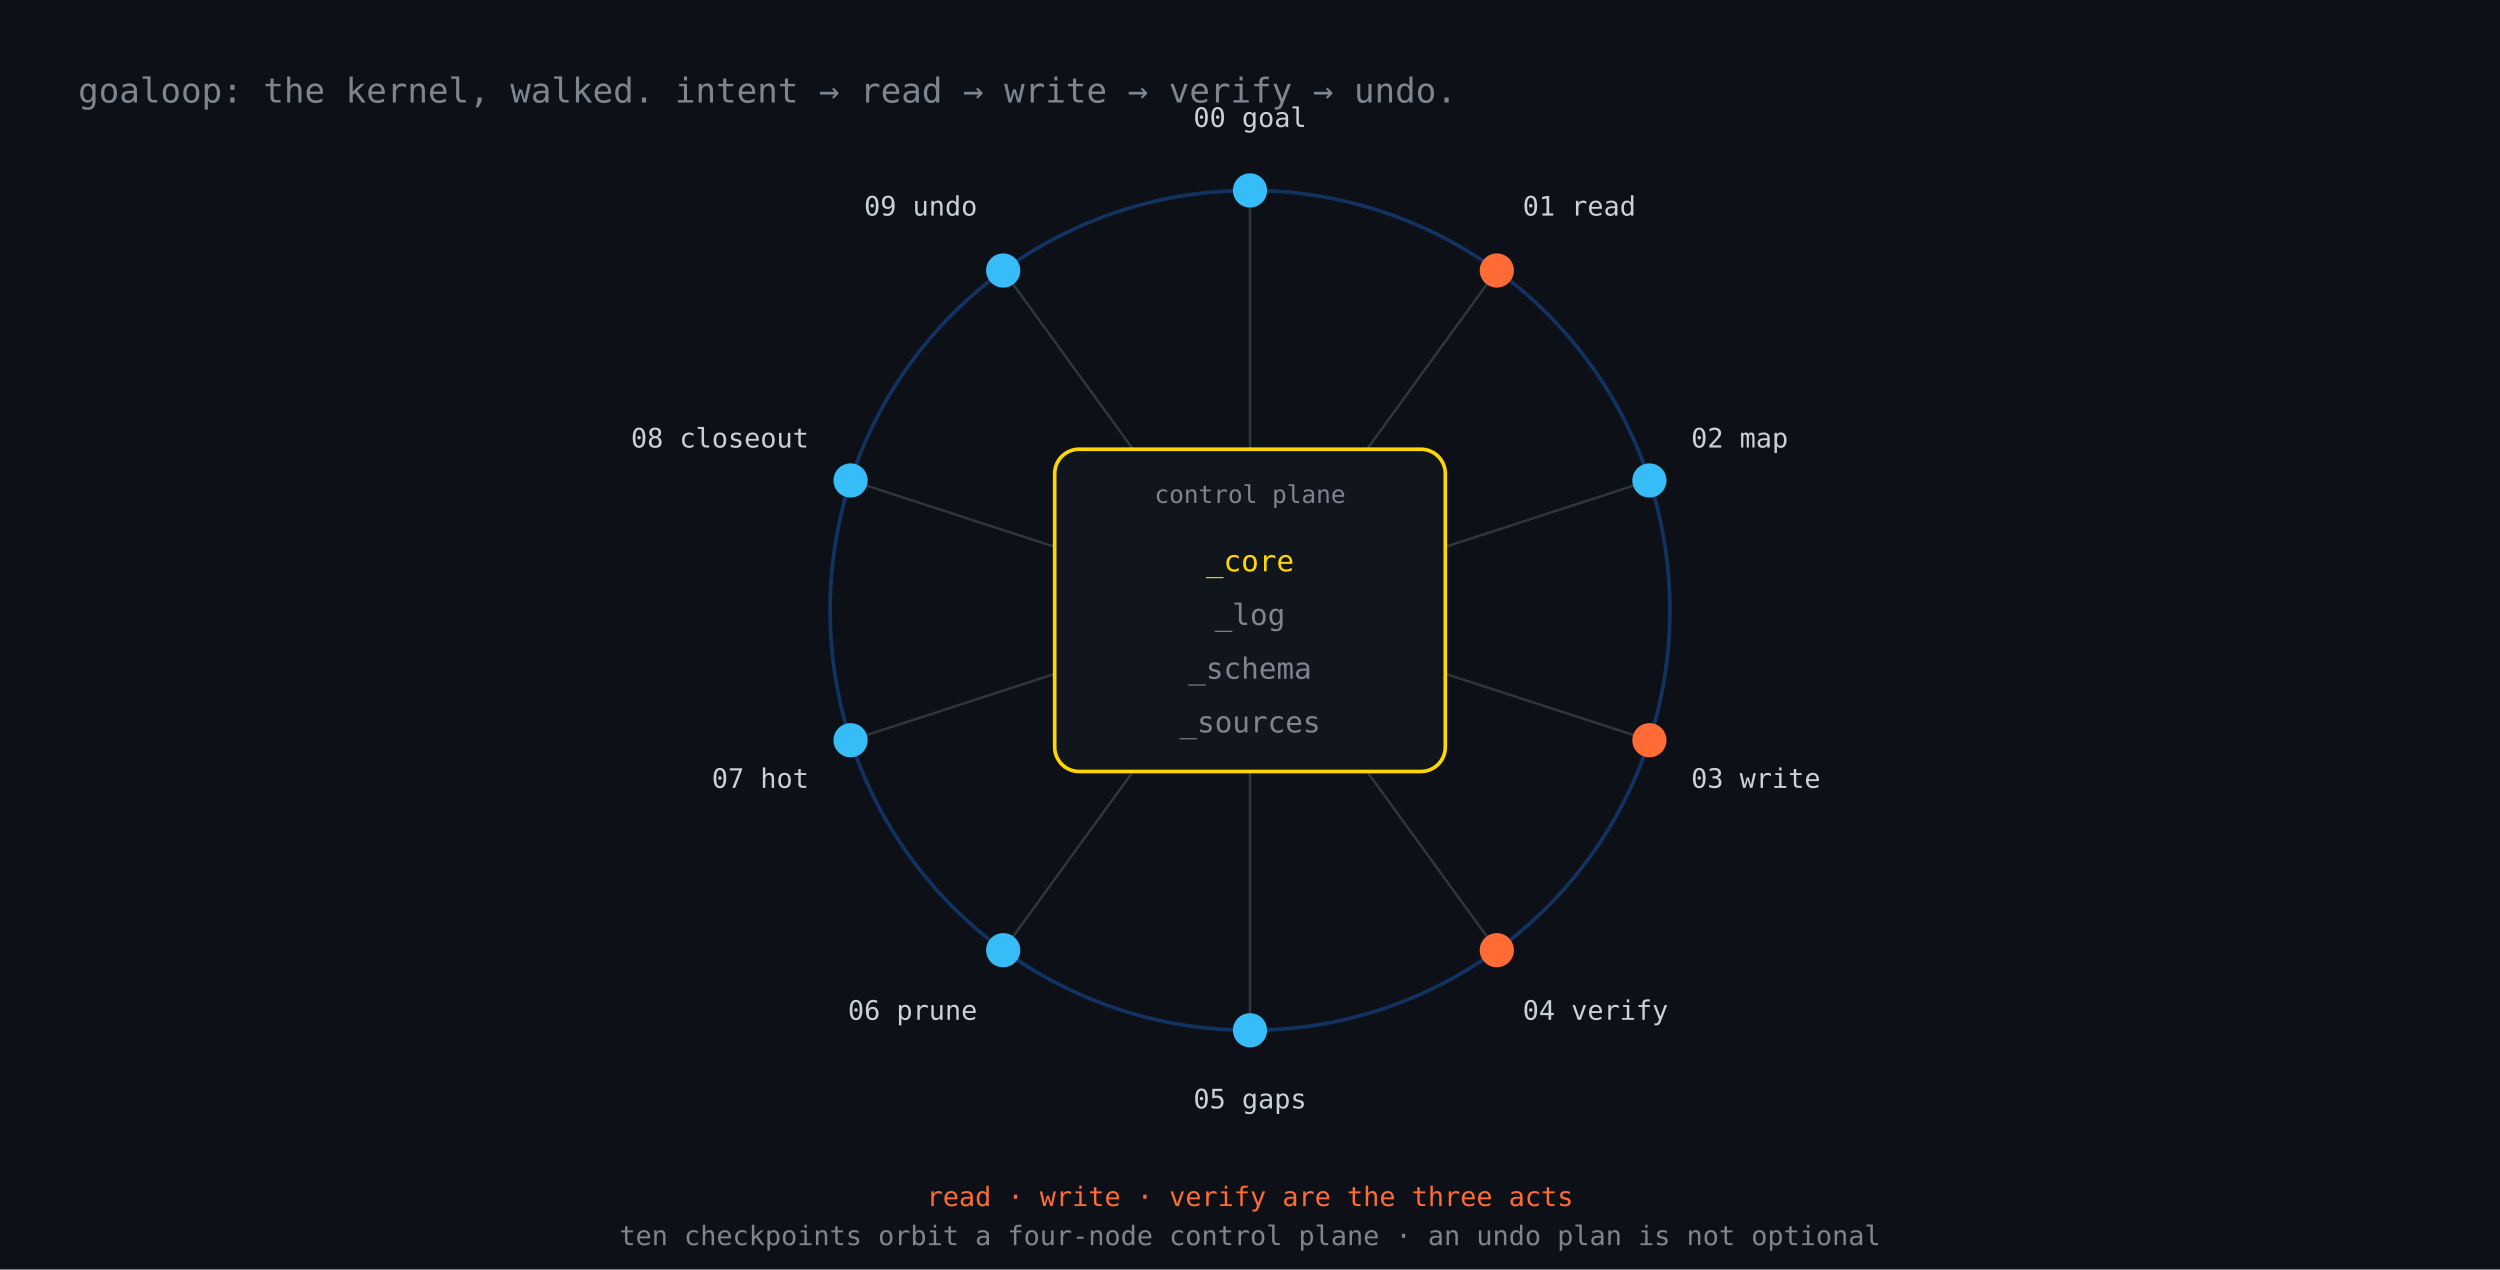
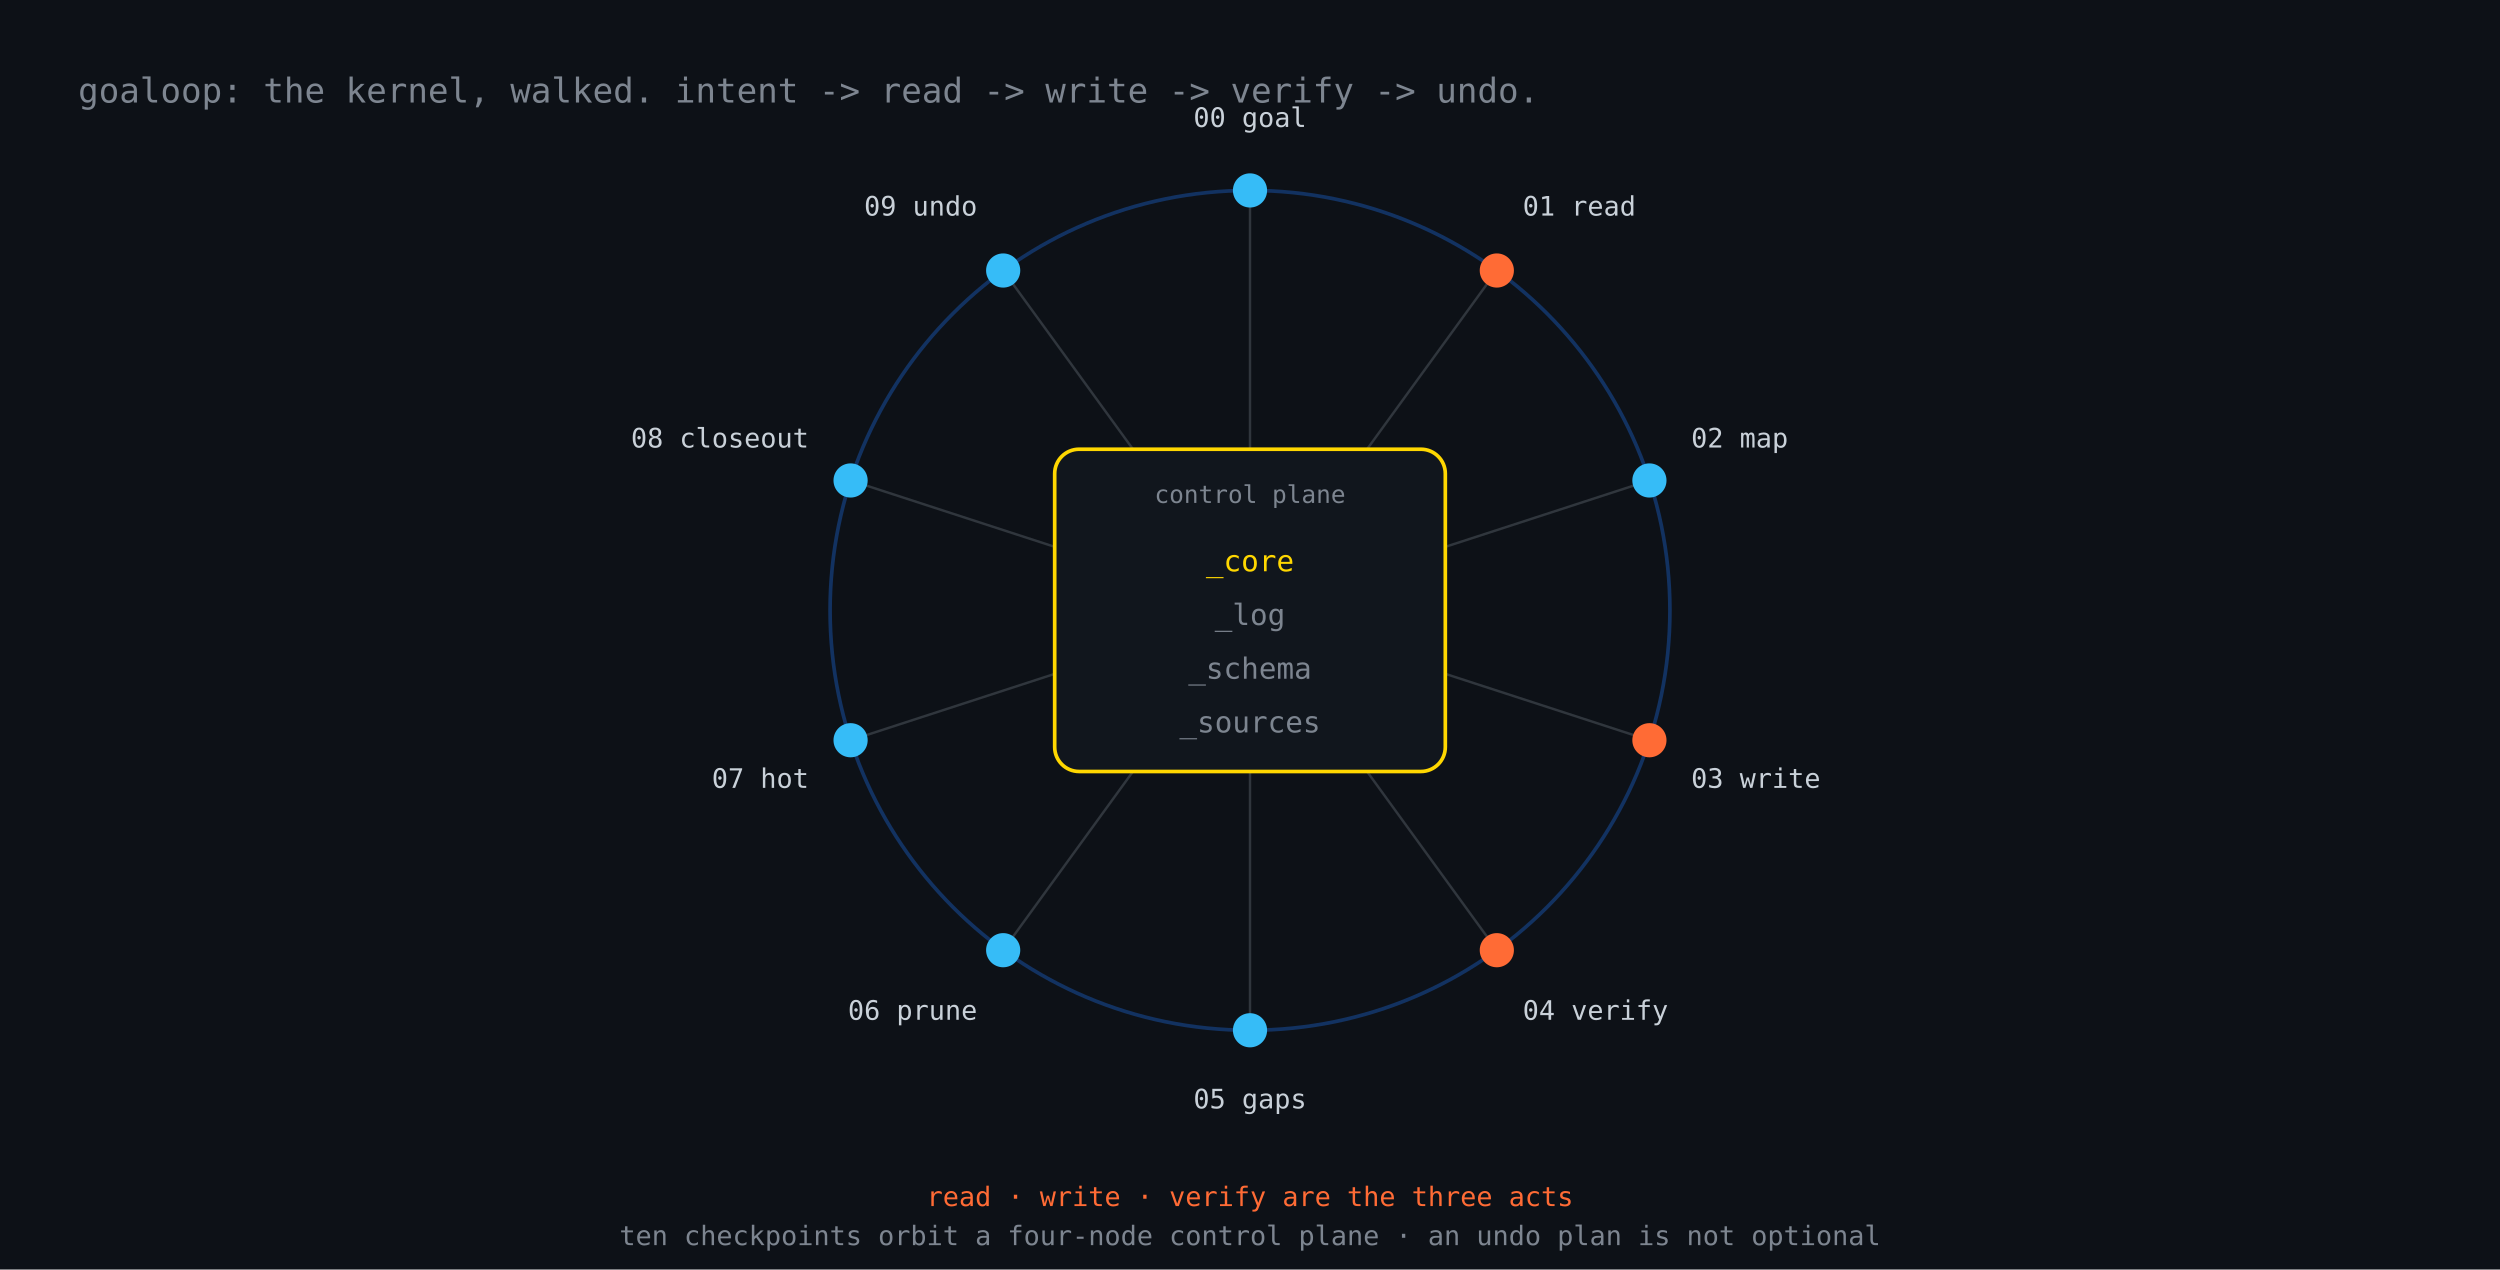
<svg xmlns="http://www.w3.org/2000/svg" viewBox="0 0 1024 520" role="img" aria-label="goaloop: ten checkpoints orbit a four-node control plane, the loop closes on itself">
  <rect width="1024" height="520" fill="#0d1117" />
-   <text x="32" y="42" font-family="ui-monospace, SFMono-Regular, Menlo, monospace" font-size="14" fill="#7d8590">goaloop: the kernel, walked. intent → read → write → verify → undo.</text>
+   <text x="32" y="42" font-family="ui-monospace, SFMono-Regular, Menlo, monospace" font-size="14" fill="#7d8590">goaloop: the kernel, walked. intent -&gt; read -&gt; write -&gt; verify -&gt; undo.</text>
  <g stroke="#30363d" stroke-width="1">
    <line x1="512" y1="250" x2="512.0" y2="78.0" />
    <line x1="512" y1="250" x2="613.1" y2="110.8" />
    <line x1="512" y1="250" x2="675.6" y2="196.8" />
    <line x1="512" y1="250" x2="675.6" y2="303.2" />
    <line x1="512" y1="250" x2="613.1" y2="389.2" />
    <line x1="512" y1="250" x2="512.0" y2="422.0" />
    <line x1="512" y1="250" x2="410.9" y2="389.2" />
    <line x1="512" y1="250" x2="348.4" y2="303.2" />
    <line x1="512" y1="250" x2="348.4" y2="196.8" />
    <line x1="512" y1="250" x2="410.9" y2="110.8" />
  </g>
  <circle cx="512" cy="250" r="172" fill="none" stroke="#1f6feb" stroke-opacity="0.35" stroke-width="1.5" />
  <g>
    <circle cx="512.0" cy="78.0" r="7" fill="#36BCF7" />
    <circle cx="613.1" cy="110.8" r="7" fill="#FF6B35" />
    <circle cx="675.6" cy="196.8" r="7" fill="#36BCF7" />
    <circle cx="675.6" cy="303.2" r="7" fill="#FF6B35" />
    <circle cx="613.1" cy="389.2" r="7" fill="#FF6B35" />
    <circle cx="512.0" cy="422.0" r="7" fill="#36BCF7" />
    <circle cx="410.9" cy="389.2" r="7" fill="#36BCF7" />
    <circle cx="348.4" cy="303.2" r="7" fill="#36BCF7" />
    <circle cx="348.4" cy="196.8" r="7" fill="#36BCF7" />
    <circle cx="410.9" cy="110.8" r="7" fill="#36BCF7" />
  </g>
  <rect x="432" y="184" width="160" height="132" rx="10" fill="#11161d" stroke="#FFD700" stroke-width="1.5" />
  <text x="512" y="206" text-anchor="middle" font-family="ui-monospace, SFMono-Regular, Menlo, monospace" font-size="10" fill="#7d8590">control plane</text>
  <g font-family="ui-monospace, SFMono-Regular, Menlo, monospace" font-size="12">
    <text x="512" y="234" text-anchor="middle" fill="#FFD700">_core</text>
    <text x="512" y="256" text-anchor="middle" fill="#7d8590">_log</text>
    <text x="512" y="278" text-anchor="middle" fill="#7d8590">_schema</text>
    <text x="512" y="300" text-anchor="middle" fill="#7d8590">_sources</text>
  </g>
  <g font-family="ui-monospace, SFMono-Regular, Menlo, monospace" font-size="11" fill="#c9d1d9">
    <text x="512.0" y="52.0" text-anchor="middle">00 goal</text>
    <text x="623.7" y="88.3" text-anchor="start">01 read</text>
    <text x="692.7" y="183.3" text-anchor="start">02 map</text>
    <text x="692.7" y="322.7" text-anchor="start">03 write</text>
    <text x="623.7" y="417.7" text-anchor="start">04 verify</text>
    <text x="512.0" y="454.0" text-anchor="middle">05 gaps</text>
    <text x="400.3" y="417.7" text-anchor="end">06 prune</text>
    <text x="331.3" y="322.7" text-anchor="end">07 hot</text>
    <text x="331.3" y="183.3" text-anchor="end">08 closeout</text>
    <text x="400.3" y="88.3" text-anchor="end">09 undo</text>
  </g>
  <g font-family="ui-monospace, SFMono-Regular, Menlo, monospace" font-size="11">
    <text x="512" y="494" text-anchor="middle" fill="#FF6B35">read · write · verify are the three acts</text>
    <text x="512" y="510" text-anchor="middle" fill="#7d8590">ten checkpoints orbit a four-node control plane · an undo plan is not optional</text>
  </g>
</svg>
